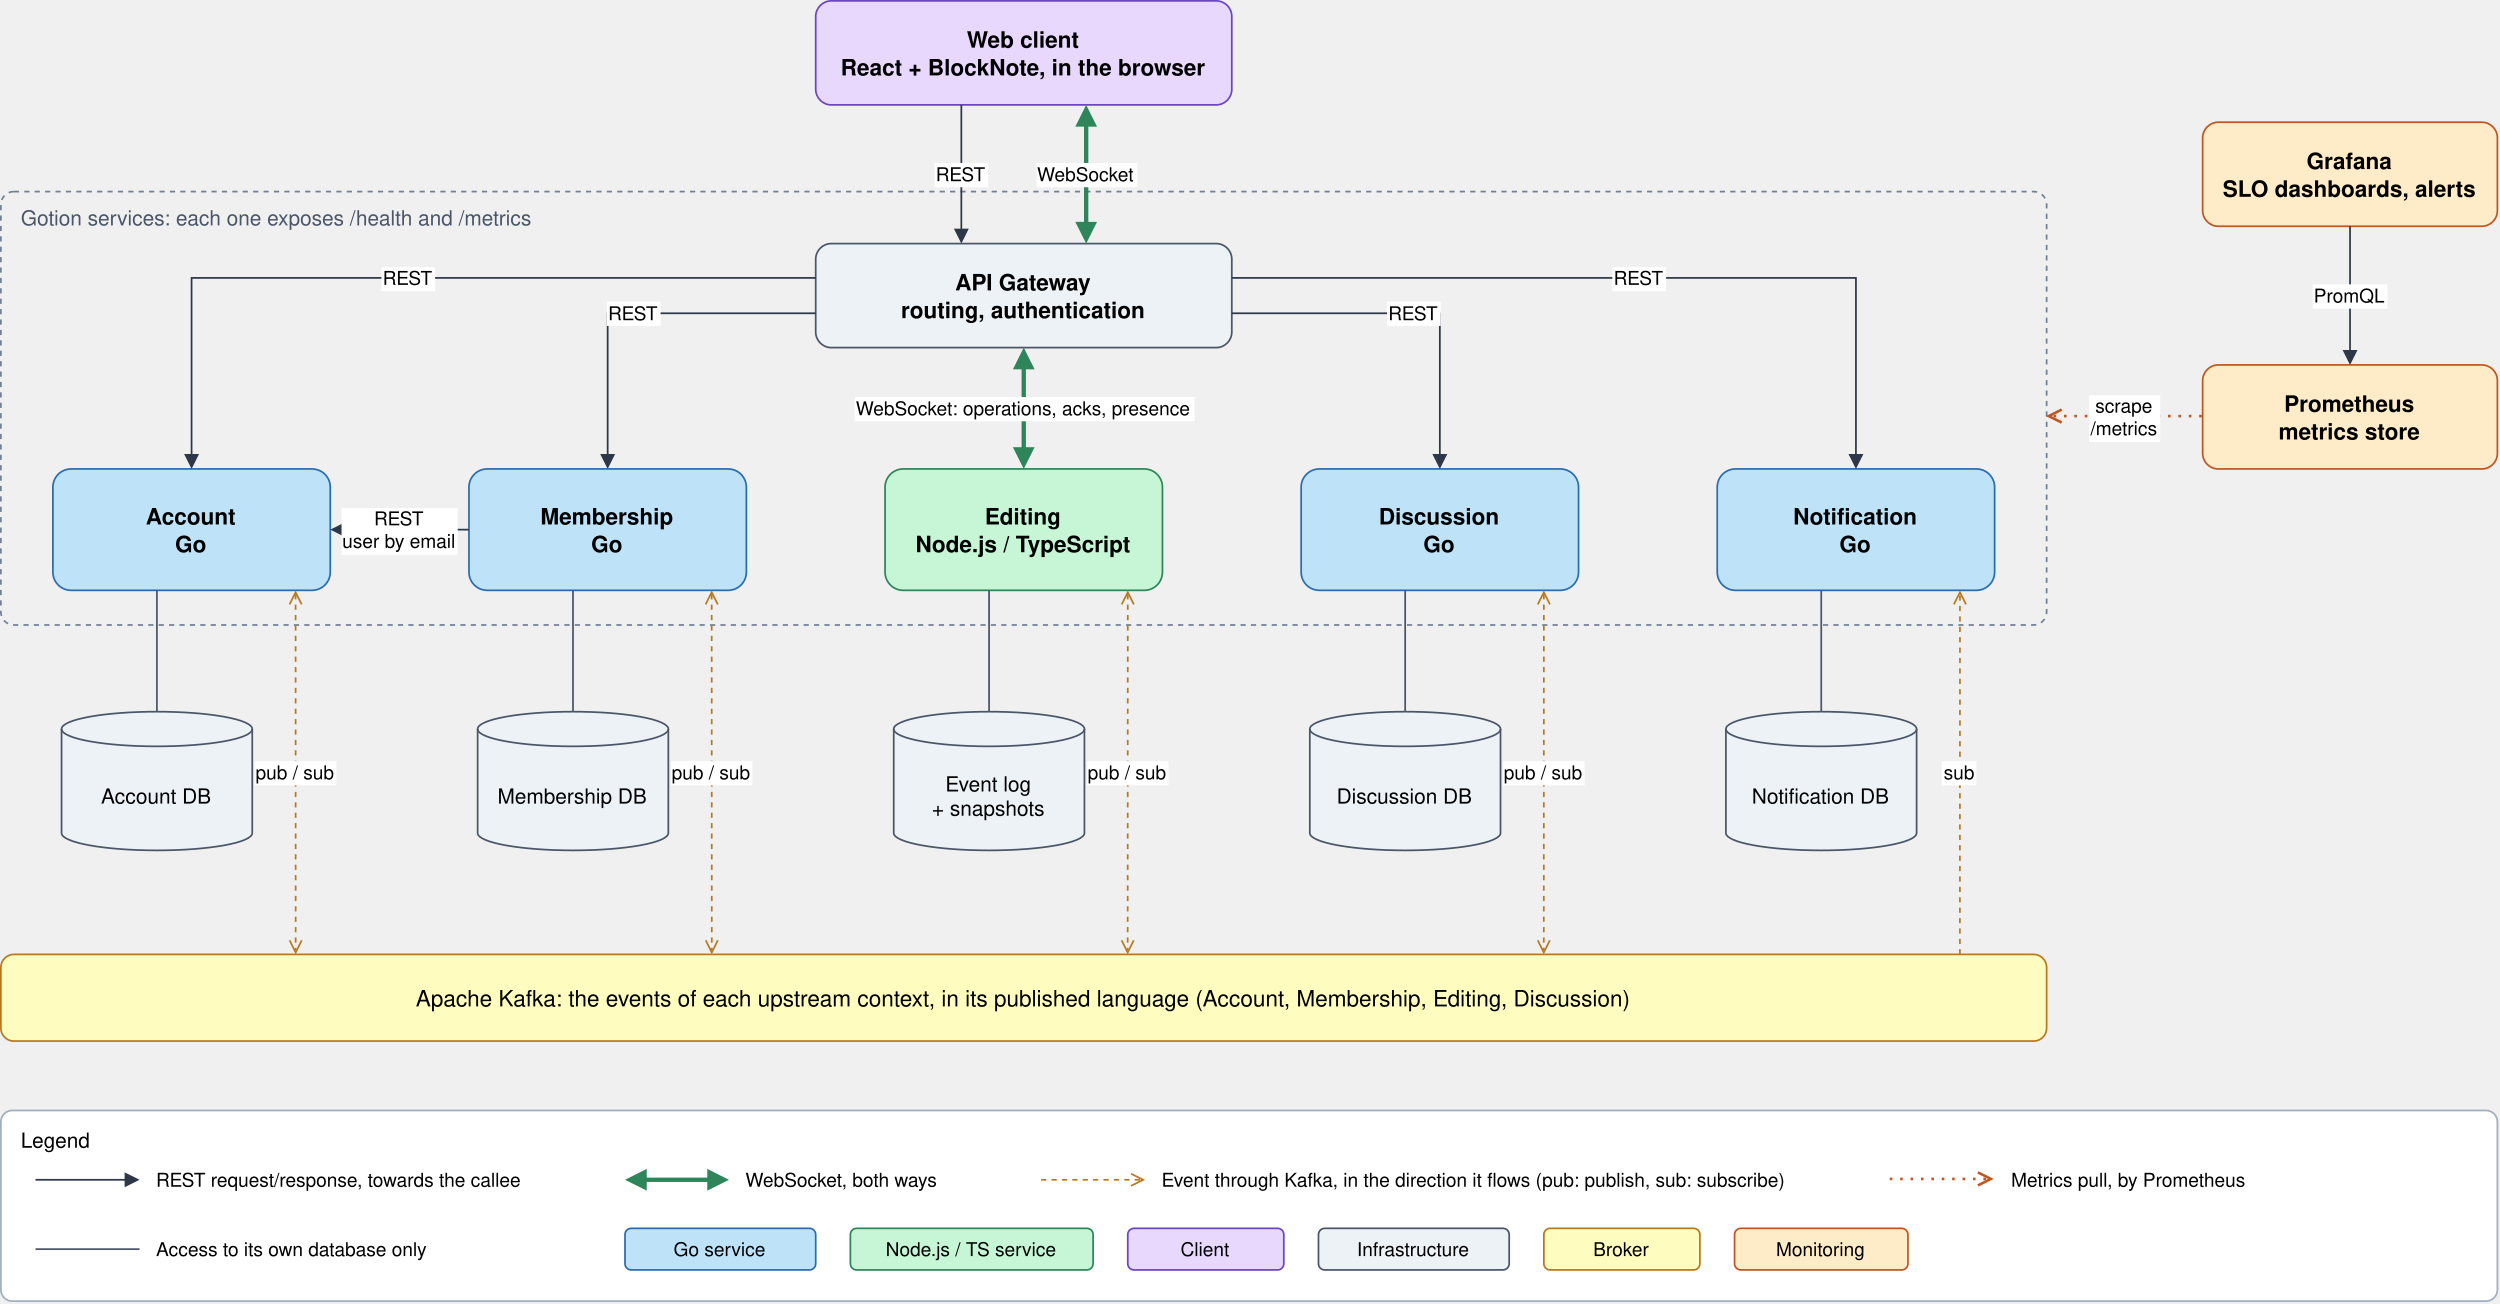
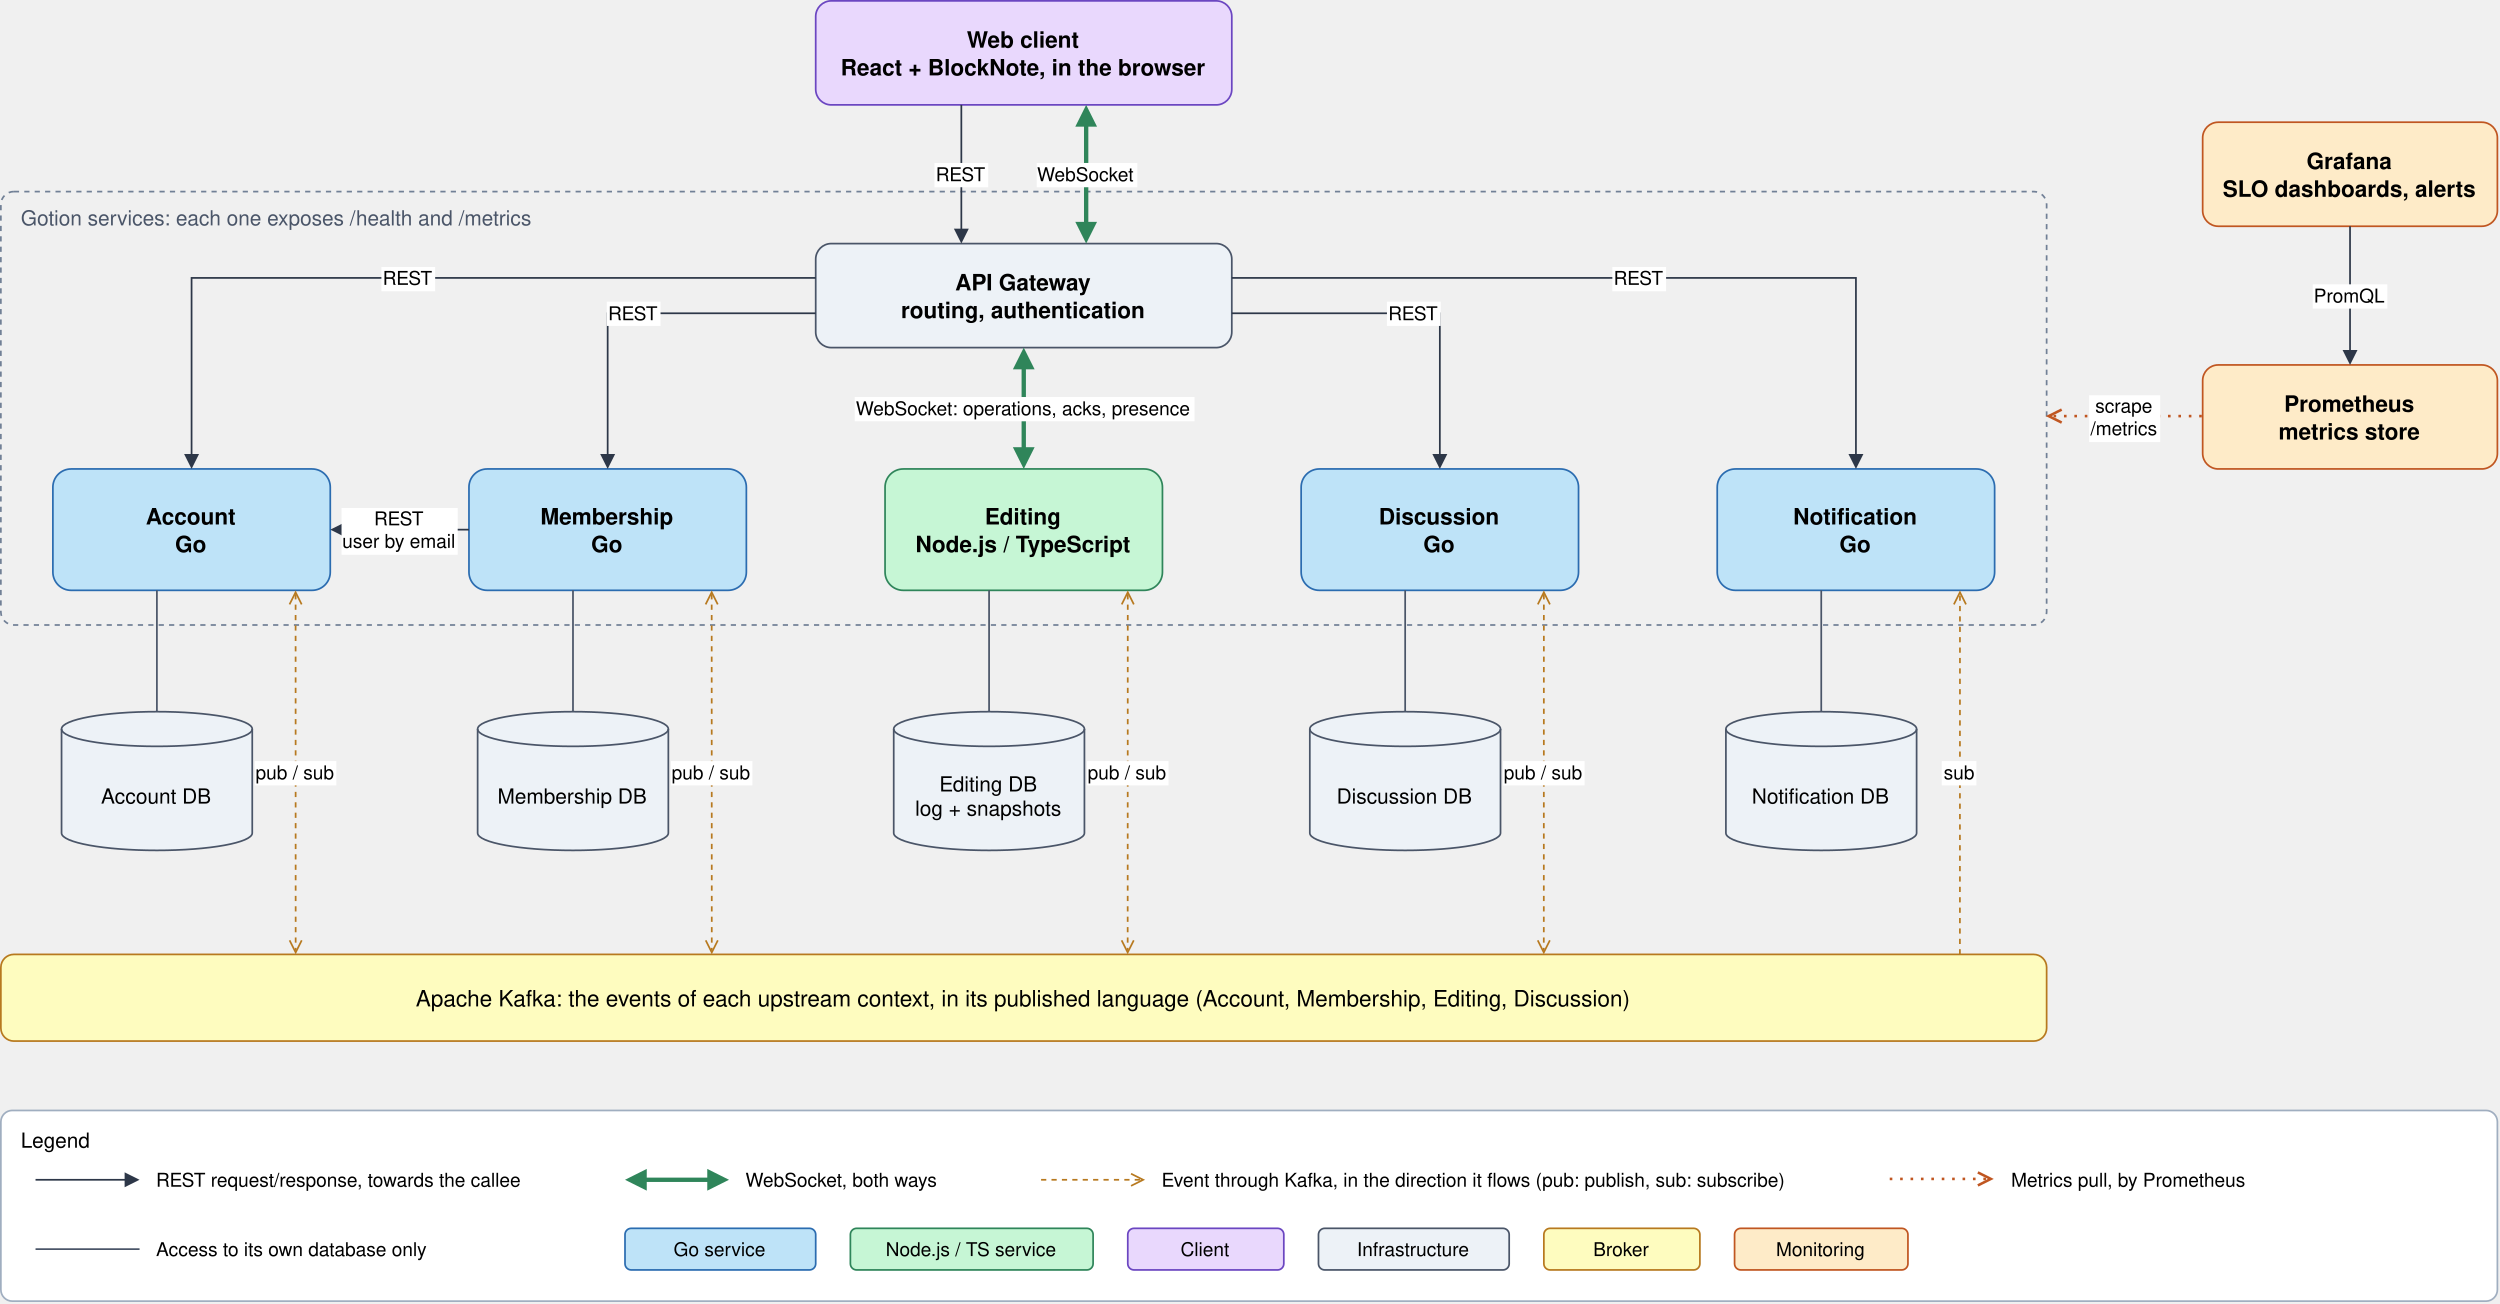
- <svg xmlns="http://www.w3.org/2000/svg" style="background: transparent; background-color: transparent; color-scheme: light dark;" version="1.1" width="1442px" height="752px" viewBox="0 0 1442 752" id="ge-svg-baWQDrbwZ6bPH9HXzRoY">
-   <style type="text/css">@supports (color: light-dark(#000, #fff)) { #ge-svg-baWQDrbwZ6bPH9HXzRoY { --ge-adaptive-fg: light-dark(#000000, var(--ge-light-color, #ffffff)); } }</style>
+ <svg xmlns="http://www.w3.org/2000/svg" style="background: transparent; background-color: transparent; color-scheme: light dark;" version="1.1" width="1442px" height="752px" viewBox="0 0 1442 752" id="ge-svg-nFI5WRPlrh2t-9QcXHMD">
+   <style type="text/css">@supports (color: light-dark(#000, #fff)) { #ge-svg-nFI5WRPlrh2t-9QcXHMD { --ge-adaptive-fg: light-dark(#000000, var(--ge-light-color, #ffffff)); } }</style>
  <defs />
  <g>
    <g data-cell-id="0">
      <g data-cell-id="1">
        <g data-cell-id="client">
          <g transform="translate(0.5,0.5)">
            <rect x="470" y="0" width="240" height="60" rx="9" ry="9" fill="#e9d8fd" stroke="#6b46c1" pointer-events="all" style="fill: light-dark(rgb(233, 216, 253), rgb(55, 41, 72)); stroke: light-dark(rgb(107, 70, 193), rgb(180, 148, 254));" />
          </g>
          <g>
            <g fill="#000000" font-family="Helvetica" font-weight="bold" text-anchor="middle" font-size="13px" style="fill: var(--ge-adaptive-fg, #000000);">
              <text x="590" y="27.5">Web client</text>
              <text x="590" y="43.5">React + BlockNote, in the browser</text>
            </g>
          </g>
        </g>
        <g data-cell-id="services">
          <g transform="translate(0.5,0.5)">
            <rect x="0" y="110" width="1180" height="250" rx="7.5" ry="7.5" fill="none" stroke="#718096" stroke-dasharray="3 3" pointer-events="all" style="stroke: light-dark(rgb(113, 128, 150), rgb(117, 130, 149));" />
          </g>
          <g>
            <g fill="#4a5568" font-family="Helvetica" text-anchor="start" font-size="12px" style="fill: light-dark(rgb(74, 85, 104), rgb(156, 166, 182));">
              <text x="12" y="130">Gotion services: each one exposes /health and /metrics</text>
            </g>
          </g>
        </g>
        <g data-cell-id="gateway">
          <g transform="translate(0.5,0.5)">
            <rect x="470" y="140" width="240" height="60" rx="9" ry="9" fill="#edf2f7" stroke="#4a5568" pointer-events="all" style="fill: light-dark(rgb(237, 242, 247), rgb(26, 30, 34)); stroke: light-dark(rgb(74, 85, 104), rgb(156, 166, 182));" />
          </g>
          <g>
            <g fill="#000000" font-family="Helvetica" font-weight="bold" text-anchor="middle" font-size="13px" style="fill: var(--ge-adaptive-fg, #000000);">
              <text x="590" y="167.5">API Gateway</text>
              <text x="590" y="183.5">routing, authentication</text>
            </g>
          </g>
        </g>
        <g data-cell-id="account">
          <g transform="translate(0.5,0.5)">
            <rect x="30" y="270" width="160" height="70" rx="10.5" ry="10.5" fill="#bee3f8" stroke="#2b6cb0" pointer-events="all" style="fill: light-dark(rgb(190, 227, 248), rgb(21, 53, 71)); stroke: light-dark(rgb(43, 108, 176), rgb(103, 159, 217));" />
          </g>
          <g>
            <g fill="#000000" font-family="Helvetica" font-weight="bold" text-anchor="middle" font-size="13px" style="fill: var(--ge-adaptive-fg, #000000);">
              <text x="110" y="302.5">Account</text>
              <text x="110" y="318.5">Go</text>
            </g>
          </g>
        </g>
        <g data-cell-id="membership">
          <g transform="translate(0.5,0.5)">
            <rect x="270" y="270" width="160" height="70" rx="10.5" ry="10.5" fill="#bee3f8" stroke="#2b6cb0" pointer-events="all" style="fill: light-dark(rgb(190, 227, 248), rgb(21, 53, 71)); stroke: light-dark(rgb(43, 108, 176), rgb(103, 159, 217));" />
          </g>
          <g>
            <g fill="#000000" font-family="Helvetica" font-weight="bold" text-anchor="middle" font-size="13px" style="fill: var(--ge-adaptive-fg, #000000);">
              <text x="350" y="302.5">Membership</text>
              <text x="350" y="318.5">Go</text>
            </g>
          </g>
        </g>
        <g data-cell-id="editing">
          <g transform="translate(0.5,0.5)">
            <rect x="510" y="270" width="160" height="70" rx="10.5" ry="10.5" fill="#c6f6d5" stroke="#2f855a" pointer-events="all" style="fill: light-dark(rgb(198, 246, 213), rgb(6, 47, 19)); stroke: light-dark(rgb(47, 133, 90), rgb(86, 160, 123));" />
          </g>
          <g>
            <g fill="#000000" font-family="Helvetica" font-weight="bold" text-anchor="middle" font-size="13px" style="fill: var(--ge-adaptive-fg, #000000);">
              <text x="590" y="302.5">Editing</text>
              <text x="590" y="318.5">Node.js / TypeScript</text>
            </g>
          </g>
        </g>
        <g data-cell-id="discussion">
          <g transform="translate(0.5,0.5)">
            <rect x="750" y="270" width="160" height="70" rx="10.5" ry="10.5" fill="#bee3f8" stroke="#2b6cb0" pointer-events="all" style="fill: light-dark(rgb(190, 227, 248), rgb(21, 53, 71)); stroke: light-dark(rgb(43, 108, 176), rgb(103, 159, 217));" />
          </g>
          <g>
            <g fill="#000000" font-family="Helvetica" font-weight="bold" text-anchor="middle" font-size="13px" style="fill: var(--ge-adaptive-fg, #000000);">
              <text x="830" y="302.5">Discussion</text>
              <text x="830" y="318.5">Go</text>
            </g>
          </g>
        </g>
        <g data-cell-id="notification">
          <g transform="translate(0.5,0.5)">
            <rect x="990" y="270" width="160" height="70" rx="10.5" ry="10.5" fill="#bee3f8" stroke="#2b6cb0" pointer-events="all" style="fill: light-dark(rgb(190, 227, 248), rgb(21, 53, 71)); stroke: light-dark(rgb(43, 108, 176), rgb(103, 159, 217));" />
          </g>
          <g>
            <g fill="#000000" font-family="Helvetica" font-weight="bold" text-anchor="middle" font-size="13px" style="fill: var(--ge-adaptive-fg, #000000);">
              <text x="1070" y="302.5">Notification</text>
              <text x="1070" y="318.5">Go</text>
            </g>
          </g>
        </g>
        <g data-cell-id="db-account">
          <g transform="translate(0.5,0.5)">
            <path d="M 35 420 C 35 414.48 59.62 410 90 410 C 104.59 410 118.58 411.05 128.89 412.93 C 139.21 414.8 145 417.35 145 420 L 145 480 C 145 485.52 120.38 490 90 490 C 59.62 490 35 485.52 35 480 Z" fill="#edf2f7" stroke="#4a5568" stroke-miterlimit="10" pointer-events="all" style="fill: light-dark(rgb(237, 242, 247), rgb(26, 30, 34)); stroke: light-dark(rgb(74, 85, 104), rgb(156, 166, 182));" />
            <path d="M 145 420 C 145 425.52 120.38 430 90 430 C 59.62 430 35 425.52 35 420" fill="none" stroke="#4a5568" stroke-miterlimit="10" pointer-events="all" style="stroke: light-dark(rgb(74, 85, 104), rgb(156, 166, 182));" />
          </g>
          <g>
            <g fill="#000000" font-family="Helvetica" text-anchor="middle" font-size="12px" style="fill: var(--ge-adaptive-fg, #000000);">
              <text x="90" y="463.5">Account DB</text>
            </g>
          </g>
        </g>
        <g data-cell-id="db-membership">
          <g transform="translate(0.5,0.5)">
            <path d="M 275 420 C 275 414.48 299.62 410 330 410 C 344.59 410 358.58 411.05 368.89 412.93 C 379.21 414.8 385 417.35 385 420 L 385 480 C 385 485.52 360.38 490 330 490 C 299.62 490 275 485.52 275 480 Z" fill="#edf2f7" stroke="#4a5568" stroke-miterlimit="10" pointer-events="all" style="fill: light-dark(rgb(237, 242, 247), rgb(26, 30, 34)); stroke: light-dark(rgb(74, 85, 104), rgb(156, 166, 182));" />
            <path d="M 385 420 C 385 425.52 360.38 430 330 430 C 299.62 430 275 425.52 275 420" fill="none" stroke="#4a5568" stroke-miterlimit="10" pointer-events="all" style="stroke: light-dark(rgb(74, 85, 104), rgb(156, 166, 182));" />
          </g>
          <g>
            <g fill="#000000" font-family="Helvetica" text-anchor="middle" font-size="12px" style="fill: var(--ge-adaptive-fg, #000000);">
              <text x="330" y="463.5">Membership DB</text>
            </g>
          </g>
        </g>
        <g data-cell-id="db-editing">
          <g transform="translate(0.5,0.5)">
            <path d="M 515 420 C 515 414.48 539.62 410 570 410 C 584.59 410 598.58 411.05 608.89 412.93 C 619.21 414.8 625 417.35 625 420 L 625 480 C 625 485.52 600.38 490 570 490 C 539.62 490 515 485.52 515 480 Z" fill="#edf2f7" stroke="#4a5568" stroke-miterlimit="10" pointer-events="all" style="fill: light-dark(rgb(237, 242, 247), rgb(26, 30, 34)); stroke: light-dark(rgb(74, 85, 104), rgb(156, 166, 182));" />
            <path d="M 625 420 C 625 425.52 600.38 430 570 430 C 539.62 430 515 425.52 515 420" fill="none" stroke="#4a5568" stroke-miterlimit="10" pointer-events="all" style="stroke: light-dark(rgb(74, 85, 104), rgb(156, 166, 182));" />
          </g>
          <g>
            <g fill="#000000" font-family="Helvetica" text-anchor="middle" font-size="12px" style="fill: var(--ge-adaptive-fg, #000000);">
-               <text x="570" y="456.5">Event log</text>
-               <text x="570" y="470.5">+ snapshots</text>
+               <text x="570" y="456.5">Editing DB</text>
+               <text x="570" y="470.5">log + snapshots</text>
            </g>
          </g>
        </g>
        <g data-cell-id="db-discussion">
          <g transform="translate(0.5,0.5)">
            <path d="M 755 420 C 755 414.48 779.62 410 810 410 C 824.59 410 838.58 411.05 848.89 412.93 C 859.21 414.8 865 417.35 865 420 L 865 480 C 865 485.52 840.38 490 810 490 C 779.62 490 755 485.52 755 480 Z" fill="#edf2f7" stroke="#4a5568" stroke-miterlimit="10" pointer-events="all" style="fill: light-dark(rgb(237, 242, 247), rgb(26, 30, 34)); stroke: light-dark(rgb(74, 85, 104), rgb(156, 166, 182));" />
            <path d="M 865 420 C 865 425.52 840.38 430 810 430 C 779.62 430 755 425.52 755 420" fill="none" stroke="#4a5568" stroke-miterlimit="10" pointer-events="all" style="stroke: light-dark(rgb(74, 85, 104), rgb(156, 166, 182));" />
          </g>
          <g>
            <g fill="#000000" font-family="Helvetica" text-anchor="middle" font-size="12px" style="fill: var(--ge-adaptive-fg, #000000);">
              <text x="810" y="463.5">Discussion DB</text>
            </g>
          </g>
        </g>
        <g data-cell-id="db-notification">
          <g transform="translate(0.5,0.5)">
            <path d="M 995 420 C 995 414.48 1019.62 410 1050 410 C 1064.59 410 1078.58 411.05 1088.89 412.93 C 1099.21 414.8 1105 417.35 1105 420 L 1105 480 C 1105 485.52 1080.38 490 1050 490 C 1019.62 490 995 485.52 995 480 Z" fill="#edf2f7" stroke="#4a5568" stroke-miterlimit="10" pointer-events="all" style="fill: light-dark(rgb(237, 242, 247), rgb(26, 30, 34)); stroke: light-dark(rgb(74, 85, 104), rgb(156, 166, 182));" />
            <path d="M 1105 420 C 1105 425.52 1080.38 430 1050 430 C 1019.62 430 995 425.52 995 420" fill="none" stroke="#4a5568" stroke-miterlimit="10" pointer-events="all" style="stroke: light-dark(rgb(74, 85, 104), rgb(156, 166, 182));" />
          </g>
          <g>
            <g fill="#000000" font-family="Helvetica" text-anchor="middle" font-size="12px" style="fill: var(--ge-adaptive-fg, #000000);">
              <text x="1050" y="463.5">Notification DB</text>
            </g>
          </g>
        </g>
        <g data-cell-id="kafka">
          <g transform="translate(0.5,0.5)">
            <rect x="0" y="550" width="1180" height="50" rx="7.5" ry="7.5" fill="#fefcbf" stroke="#b7791f" pointer-events="all" style="fill: light-dark(rgb(254, 252, 191), rgb(28, 27, 0)); stroke: light-dark(rgb(183, 121, 31), rgb(175, 122, 45));" />
          </g>
          <g>
            <g fill="#000000" font-family="Helvetica" text-anchor="middle" font-size="13px" style="fill: var(--ge-adaptive-fg, #000000);">
              <text x="590" y="580.5">Apache Kafka: the events of each upstream context, in its published language (Account, Membership, Editing, Discussion)</text>
            </g>
          </g>
        </g>
        <g data-cell-id="grafana">
          <g transform="translate(0.5,0.5)">
            <rect x="1270" y="70" width="170" height="60" rx="9" ry="9" fill="#feebc8" stroke="#c05621" pointer-events="all" style="fill: light-dark(rgb(254, 235, 200), rgb(49, 33, 3)); stroke: light-dark(rgb(192, 86, 33), rgb(222, 131, 85));" />
          </g>
          <g>
            <g fill="#000000" font-family="Helvetica" font-weight="bold" text-anchor="middle" font-size="13px" style="fill: var(--ge-adaptive-fg, #000000);">
              <text x="1355" y="97.5">Grafana</text>
              <text x="1355" y="113.5">SLO dashboards, alerts</text>
            </g>
          </g>
        </g>
        <g data-cell-id="prometheus">
          <g transform="translate(0.5,0.5)">
            <rect x="1270" y="210" width="170" height="60" rx="9" ry="9" fill="#feebc8" stroke="#c05621" pointer-events="all" style="fill: light-dark(rgb(254, 235, 200), rgb(49, 33, 3)); stroke: light-dark(rgb(192, 86, 33), rgb(222, 131, 85));" />
          </g>
          <g>
            <g fill="#000000" font-family="Helvetica" font-weight="bold" text-anchor="middle" font-size="13px" style="fill: var(--ge-adaptive-fg, #000000);">
              <text x="1355" y="237.5">Prometheus</text>
              <text x="1355" y="253.5">metrics store</text>
            </g>
          </g>
        </g>
        <g data-cell-id="e-client-rest">
          <g transform="translate(0.5,0.5)">
            <path d="M 554 60 L 554 131.88" fill="none" stroke="#2d3748" stroke-miterlimit="10" pointer-events="stroke" style="stroke: light-dark(rgb(45, 55, 72), rgb(183, 191, 206));" />
            <path d="M 554 138.88 L 550.5 131.88 L 557.5 131.88 Z" fill="#2d3748" stroke="#2d3748" stroke-miterlimit="10" pointer-events="all" style="fill: light-dark(rgb(45, 55, 72), rgb(183, 191, 206)); stroke: light-dark(rgb(45, 55, 72), rgb(183, 191, 206));" />
          </g>
          <g>
            <g fill="#000000" font-family="Helvetica" text-anchor="middle" font-size="11px" style="fill: var(--ge-adaptive-fg, #000000);">
              <rect fill="#ffffff" stroke="none" x="539" y="94" width="31" height="14" stroke-width="0" style="fill: light-dark(rgb(255, 255, 255), rgb(18, 18, 18));" />
              <text x="554" y="104.5">REST</text>
            </g>
          </g>
        </g>
        <g data-cell-id="e-client-ws">
          <g transform="translate(0.5,0.5)">
            <path d="M 626 71.3 L 626 128.71" fill="none" stroke="#2f855a" stroke-width="2.5" stroke-miterlimit="10" pointer-events="stroke" style="stroke: light-dark(rgb(47, 133, 90), rgb(86, 160, 123));" />
            <path d="M 626 62.8 L 630.25 71.3 L 621.75 71.3 Z" fill="#2f855a" stroke="#2f855a" stroke-width="2.5" stroke-miterlimit="10" pointer-events="all" style="fill: light-dark(rgb(47, 133, 90), rgb(86, 160, 123)); stroke: light-dark(rgb(47, 133, 90), rgb(86, 160, 123));" />
            <path d="M 626 137.21 L 621.75 128.71 L 630.25 128.71 Z" fill="#2f855a" stroke="#2f855a" stroke-width="2.5" stroke-miterlimit="10" pointer-events="all" style="fill: light-dark(rgb(47, 133, 90), rgb(86, 160, 123)); stroke: light-dark(rgb(47, 133, 90), rgb(86, 160, 123));" />
          </g>
          <g>
            <g fill="#000000" font-family="Helvetica" text-anchor="middle" font-size="11px" style="fill: var(--ge-adaptive-fg, #000000);">
              <rect fill="#ffffff" stroke="none" x="598" y="94" width="58" height="14" stroke-width="0" style="fill: light-dark(rgb(255, 255, 255), rgb(18, 18, 18));" />
              <text x="626" y="104.5">WebSocket</text>
            </g>
          </g>
        </g>
        <g data-cell-id="e-gw-account">
          <g transform="translate(0.5,0.5)">
            <path d="M 470 159.8 L 110 159.8 L 110 261.88" fill="none" stroke="#2d3748" stroke-miterlimit="10" pointer-events="stroke" style="stroke: light-dark(rgb(45, 55, 72), rgb(183, 191, 206));" />
            <path d="M 110 268.88 L 106.5 261.88 L 113.5 261.88 Z" fill="#2d3748" stroke="#2d3748" stroke-miterlimit="10" pointer-events="all" style="fill: light-dark(rgb(45, 55, 72), rgb(183, 191, 206)); stroke: light-dark(rgb(45, 55, 72), rgb(183, 191, 206));" />
          </g>
          <g>
            <g fill="#000000" font-family="Helvetica" text-anchor="middle" font-size="11px" style="fill: var(--ge-adaptive-fg, #000000);">
              <rect fill="#ffffff" stroke="none" x="220" y="154" width="31" height="14" stroke-width="0" style="fill: light-dark(rgb(255, 255, 255), rgb(18, 18, 18));" />
              <text x="235" y="164.3">REST</text>
            </g>
          </g>
        </g>
        <g data-cell-id="e-gw-membership">
          <g transform="translate(0.5,0.5)">
            <path d="M 470 180.2 L 350 180.2 L 350 261.88" fill="none" stroke="#2d3748" stroke-miterlimit="10" pointer-events="stroke" style="stroke: light-dark(rgb(45, 55, 72), rgb(183, 191, 206));" />
            <path d="M 350 268.88 L 346.5 261.88 L 353.5 261.88 Z" fill="#2d3748" stroke="#2d3748" stroke-miterlimit="10" pointer-events="all" style="fill: light-dark(rgb(45, 55, 72), rgb(183, 191, 206)); stroke: light-dark(rgb(45, 55, 72), rgb(183, 191, 206));" />
          </g>
          <g>
            <g fill="#000000" font-family="Helvetica" text-anchor="middle" font-size="11px" style="fill: var(--ge-adaptive-fg, #000000);">
              <rect fill="#ffffff" stroke="none" x="350" y="174" width="31" height="14" stroke-width="0" style="fill: light-dark(rgb(255, 255, 255), rgb(18, 18, 18));" />
              <text x="365" y="184.7">REST</text>
            </g>
          </g>
        </g>
        <g data-cell-id="e-gw-editing">
          <g transform="translate(0.5,0.5)">
            <path d="M 590 211.29 L 590 258.7" fill="none" stroke="#2f855a" stroke-width="2.5" stroke-miterlimit="10" pointer-events="stroke" style="stroke: light-dark(rgb(47, 133, 90), rgb(86, 160, 123));" />
            <path d="M 590 202.79 L 594.25 211.29 L 585.75 211.29 Z" fill="#2f855a" stroke="#2f855a" stroke-width="2.5" stroke-miterlimit="10" pointer-events="all" style="fill: light-dark(rgb(47, 133, 90), rgb(86, 160, 123)); stroke: light-dark(rgb(47, 133, 90), rgb(86, 160, 123));" />
            <path d="M 590 267.2 L 585.75 258.7 L 594.25 258.7 Z" fill="#2f855a" stroke="#2f855a" stroke-width="2.5" stroke-miterlimit="10" pointer-events="all" style="fill: light-dark(rgb(47, 133, 90), rgb(86, 160, 123)); stroke: light-dark(rgb(47, 133, 90), rgb(86, 160, 123));" />
          </g>
          <g>
            <g fill="#000000" font-family="Helvetica" text-anchor="middle" font-size="11px" style="fill: var(--ge-adaptive-fg, #000000);">
              <rect fill="#ffffff" stroke="none" x="493" y="229" width="196" height="14" stroke-width="0" style="fill: light-dark(rgb(255, 255, 255), rgb(18, 18, 18));" />
              <text x="590" y="239.5">WebSocket: operations, acks, presence</text>
            </g>
          </g>
        </g>
        <g data-cell-id="e-gw-discussion">
          <g transform="translate(0.5,0.5)">
            <path d="M 710 180.2 L 830 180.2 L 830 261.88" fill="none" stroke="#2d3748" stroke-miterlimit="10" pointer-events="stroke" style="stroke: light-dark(rgb(45, 55, 72), rgb(183, 191, 206));" />
            <path d="M 830 268.88 L 826.5 261.88 L 833.5 261.88 Z" fill="#2d3748" stroke="#2d3748" stroke-miterlimit="10" pointer-events="all" style="fill: light-dark(rgb(45, 55, 72), rgb(183, 191, 206)); stroke: light-dark(rgb(45, 55, 72), rgb(183, 191, 206));" />
          </g>
          <g>
            <g fill="#000000" font-family="Helvetica" text-anchor="middle" font-size="11px" style="fill: var(--ge-adaptive-fg, #000000);">
              <rect fill="#ffffff" stroke="none" x="800" y="174" width="31" height="14" stroke-width="0" style="fill: light-dark(rgb(255, 255, 255), rgb(18, 18, 18));" />
              <text x="815" y="184.7">REST</text>
            </g>
          </g>
        </g>
        <g data-cell-id="e-gw-notification">
          <g transform="translate(0.5,0.5)">
            <path d="M 710 159.8 L 1070 159.8 L 1070 261.88" fill="none" stroke="#2d3748" stroke-miterlimit="10" pointer-events="stroke" style="stroke: light-dark(rgb(45, 55, 72), rgb(183, 191, 206));" />
            <path d="M 1070 268.88 L 1066.5 261.88 L 1073.5 261.88 Z" fill="#2d3748" stroke="#2d3748" stroke-miterlimit="10" pointer-events="all" style="fill: light-dark(rgb(45, 55, 72), rgb(183, 191, 206)); stroke: light-dark(rgb(45, 55, 72), rgb(183, 191, 206));" />
          </g>
          <g>
            <g fill="#000000" font-family="Helvetica" text-anchor="middle" font-size="11px" style="fill: var(--ge-adaptive-fg, #000000);">
              <rect fill="#ffffff" stroke="none" x="930" y="154" width="31" height="14" stroke-width="0" style="fill: light-dark(rgb(255, 255, 255), rgb(18, 18, 18));" />
              <text x="945" y="164.3">REST</text>
            </g>
          </g>
        </g>
        <g data-cell-id="e-membership-account">
          <g transform="translate(0.5,0.5)">
            <path d="M 270 305 L 198.12 305" fill="none" stroke="#2d3748" stroke-miterlimit="10" pointer-events="stroke" style="stroke: light-dark(rgb(45, 55, 72), rgb(183, 191, 206));" />
            <path d="M 191.12 305 L 198.12 301.5 L 198.12 308.5 Z" fill="#2d3748" stroke="#2d3748" stroke-miterlimit="10" pointer-events="all" style="fill: light-dark(rgb(45, 55, 72), rgb(183, 191, 206)); stroke: light-dark(rgb(45, 55, 72), rgb(183, 191, 206));" />
          </g>
          <g>
            <g fill="#000000" font-family="Helvetica" text-anchor="middle" font-size="11px" style="fill: var(--ge-adaptive-fg, #000000);">
              <rect fill="#ffffff" stroke="none" x="197" y="293" width="67" height="27" stroke-width="0" style="fill: light-dark(rgb(255, 255, 255), rgb(18, 18, 18));" />
              <text x="230" y="303">REST</text>
              <text x="230" y="316">user by email</text>
            </g>
          </g>
        </g>
        <g data-cell-id="e-db-account">
          <g transform="translate(0.5,0.5)">
            <path d="M 90 340 L 90 410" fill="none" stroke="#4a5568" stroke-miterlimit="10" pointer-events="stroke" style="stroke: light-dark(rgb(74, 85, 104), rgb(156, 166, 182));" />
          </g>
        </g>
        <g data-cell-id="e-db-membership">
          <g transform="translate(0.5,0.5)">
            <path d="M 330 340 L 330 410" fill="none" stroke="#4a5568" stroke-miterlimit="10" pointer-events="stroke" style="stroke: light-dark(rgb(74, 85, 104), rgb(156, 166, 182));" />
          </g>
        </g>
        <g data-cell-id="e-db-editing">
          <g transform="translate(0.5,0.5)">
            <path d="M 570 340 L 570 410" fill="none" stroke="#4a5568" stroke-miterlimit="10" pointer-events="stroke" style="stroke: light-dark(rgb(74, 85, 104), rgb(156, 166, 182));" />
          </g>
        </g>
        <g data-cell-id="e-db-discussion">
          <g transform="translate(0.5,0.5)">
            <path d="M 810 340 L 810 410" fill="none" stroke="#4a5568" stroke-miterlimit="10" pointer-events="stroke" style="stroke: light-dark(rgb(74, 85, 104), rgb(156, 166, 182));" />
          </g>
        </g>
        <g data-cell-id="e-db-notification">
          <g transform="translate(0.5,0.5)">
            <path d="M 1050 340 L 1050 410" fill="none" stroke="#4a5568" stroke-miterlimit="10" pointer-events="stroke" style="stroke: light-dark(rgb(74, 85, 104), rgb(156, 166, 182));" />
          </g>
        </g>
        <g data-cell-id="e-kafka-account">
          <g transform="translate(0.5,0.5)">
            <path d="M 170 342.24 L 170.04 547.76" fill="none" stroke="#b7791f" stroke-miterlimit="10" stroke-dasharray="3 3" pointer-events="stroke" style="stroke: light-dark(rgb(183, 121, 31), rgb(175, 122, 45));" />
            <path d="M 173.5 348.12 L 170 341.12 L 166.5 348.12" fill="none" stroke="#b7791f" stroke-miterlimit="10" pointer-events="all" style="stroke: light-dark(rgb(183, 121, 31), rgb(175, 122, 45));" />
            <path d="M 166.54 541.88 L 170.04 548.88 L 173.54 541.88" fill="none" stroke="#b7791f" stroke-miterlimit="10" pointer-events="all" style="stroke: light-dark(rgb(183, 121, 31), rgb(175, 122, 45));" />
          </g>
          <g>
            <g fill="#000000" font-family="Helvetica" text-anchor="middle" font-size="11px" style="fill: var(--ge-adaptive-fg, #000000);">
              <rect fill="#ffffff" stroke="none" x="147" y="439" width="47" height="14" stroke-width="0" style="fill: light-dark(rgb(255, 255, 255), rgb(18, 18, 18));" />
              <text x="170.02" y="449.5">pub / sub</text>
            </g>
          </g>
        </g>
        <g data-cell-id="e-kafka-membership">
          <g transform="translate(0.5,0.5)">
            <path d="M 410 342.24 L 410.05 547.76" fill="none" stroke="#b7791f" stroke-miterlimit="10" stroke-dasharray="3 3" pointer-events="stroke" style="stroke: light-dark(rgb(183, 121, 31), rgb(175, 122, 45));" />
            <path d="M 413.5 348.12 L 410 341.12 L 406.5 348.12" fill="none" stroke="#b7791f" stroke-miterlimit="10" pointer-events="all" style="stroke: light-dark(rgb(183, 121, 31), rgb(175, 122, 45));" />
            <path d="M 406.55 541.88 L 410.05 548.88 L 413.55 541.88" fill="none" stroke="#b7791f" stroke-miterlimit="10" pointer-events="all" style="stroke: light-dark(rgb(183, 121, 31), rgb(175, 122, 45));" />
          </g>
          <g>
            <g fill="#000000" font-family="Helvetica" text-anchor="middle" font-size="11px" style="fill: var(--ge-adaptive-fg, #000000);">
              <rect fill="#ffffff" stroke="none" x="387" y="439" width="47" height="14" stroke-width="0" style="fill: light-dark(rgb(255, 255, 255), rgb(18, 18, 18));" />
              <text x="410.02" y="449.5">pub / sub</text>
            </g>
          </g>
        </g>
        <g data-cell-id="e-kafka-editing">
          <g transform="translate(0.5,0.5)">
            <path d="M 650 342.24 L 649.94 547.76" fill="none" stroke="#b7791f" stroke-miterlimit="10" stroke-dasharray="3 3" pointer-events="stroke" style="stroke: light-dark(rgb(183, 121, 31), rgb(175, 122, 45));" />
            <path d="M 653.5 348.12 L 650 341.12 L 646.5 348.12" fill="none" stroke="#b7791f" stroke-miterlimit="10" pointer-events="all" style="stroke: light-dark(rgb(183, 121, 31), rgb(175, 122, 45));" />
            <path d="M 646.45 541.88 L 649.94 548.88 L 653.45 541.88" fill="none" stroke="#b7791f" stroke-miterlimit="10" pointer-events="all" style="stroke: light-dark(rgb(183, 121, 31), rgb(175, 122, 45));" />
          </g>
          <g>
            <g fill="#000000" font-family="Helvetica" text-anchor="middle" font-size="11px" style="fill: var(--ge-adaptive-fg, #000000);">
              <rect fill="#ffffff" stroke="none" x="627" y="439" width="47" height="14" stroke-width="0" style="fill: light-dark(rgb(255, 255, 255), rgb(18, 18, 18));" />
              <text x="649.97" y="449.5">pub / sub</text>
            </g>
          </g>
        </g>
        <g data-cell-id="e-kafka-discussion">
          <g transform="translate(0.5,0.5)">
            <path d="M 890 342.24 L 889.96 547.76" fill="none" stroke="#b7791f" stroke-miterlimit="10" stroke-dasharray="3 3" pointer-events="stroke" style="stroke: light-dark(rgb(183, 121, 31), rgb(175, 122, 45));" />
            <path d="M 893.5 348.12 L 890 341.12 L 886.5 348.12" fill="none" stroke="#b7791f" stroke-miterlimit="10" pointer-events="all" style="stroke: light-dark(rgb(183, 121, 31), rgb(175, 122, 45));" />
            <path d="M 886.46 541.88 L 889.96 548.88 L 893.46 541.88" fill="none" stroke="#b7791f" stroke-miterlimit="10" pointer-events="all" style="stroke: light-dark(rgb(183, 121, 31), rgb(175, 122, 45));" />
          </g>
          <g>
            <g fill="#000000" font-family="Helvetica" text-anchor="middle" font-size="11px" style="fill: var(--ge-adaptive-fg, #000000);">
              <rect fill="#ffffff" stroke="none" x="867" y="439" width="47" height="14" stroke-width="0" style="fill: light-dark(rgb(255, 255, 255), rgb(18, 18, 18));" />
              <text x="889.98" y="449.5">pub / sub</text>
            </g>
          </g>
        </g>
        <g data-cell-id="e-kafka-notification">
          <g transform="translate(0.5,0.5)">
            <path d="M 1129.97 550 L 1130 342.24" fill="none" stroke="#b7791f" stroke-miterlimit="10" stroke-dasharray="3 3" pointer-events="stroke" style="stroke: light-dark(rgb(183, 121, 31), rgb(175, 122, 45));" />
            <path d="M 1133.5 348.12 L 1130 341.12 L 1126.5 348.12" fill="none" stroke="#b7791f" stroke-miterlimit="10" pointer-events="all" style="stroke: light-dark(rgb(183, 121, 31), rgb(175, 122, 45));" />
          </g>
          <g>
            <g fill="#000000" font-family="Helvetica" text-anchor="middle" font-size="11px" style="fill: var(--ge-adaptive-fg, #000000);">
              <rect fill="#ffffff" stroke="none" x="1120" y="439" width="20" height="14" stroke-width="0" style="fill: light-dark(rgb(255, 255, 255), rgb(18, 18, 18));" />
              <text x="1129.98" y="449.5">sub</text>
            </g>
          </g>
        </g>
        <g data-cell-id="e-scrape">
          <g>
            <path d="M 1270 240 L 1183.35 240" fill="none" stroke="#c05621" stroke-width="1.5" stroke-miterlimit="10" stroke-dasharray="1.5 4.5" pointer-events="stroke" style="stroke: light-dark(rgb(192, 86, 33), rgb(222, 131, 85));" />
            <path d="M 1189.18 236.25 L 1181.68 240 L 1189.18 243.75" fill="none" stroke="#c05621" stroke-width="1.5" stroke-miterlimit="10" pointer-events="all" style="stroke: light-dark(rgb(192, 86, 33), rgb(222, 131, 85));" />
          </g>
          <g>
            <g fill="#000000" font-family="Helvetica" text-anchor="middle" font-size="11px" style="fill: var(--ge-adaptive-fg, #000000);">
              <rect fill="#ffffff" stroke="none" x="1205" y="228" width="41" height="27" stroke-width="0" style="fill: light-dark(rgb(255, 255, 255), rgb(18, 18, 18));" />
              <text x="1225" y="238">scrape</text>
              <text x="1225" y="251">/metrics</text>
            </g>
          </g>
        </g>
        <g data-cell-id="e-promql">
          <g transform="translate(0.5,0.5)">
            <path d="M 1355 130 L 1355 201.88" fill="none" stroke="#2d3748" stroke-miterlimit="10" pointer-events="stroke" style="stroke: light-dark(rgb(45, 55, 72), rgb(183, 191, 206));" />
            <path d="M 1355 208.88 L 1351.5 201.88 L 1358.5 201.88 Z" fill="#2d3748" stroke="#2d3748" stroke-miterlimit="10" pointer-events="all" style="fill: light-dark(rgb(45, 55, 72), rgb(183, 191, 206)); stroke: light-dark(rgb(45, 55, 72), rgb(183, 191, 206));" />
          </g>
          <g>
            <g fill="#000000" font-family="Helvetica" text-anchor="middle" font-size="11px" style="fill: var(--ge-adaptive-fg, #000000);">
              <rect fill="#ffffff" stroke="none" x="1334" y="164" width="43" height="14" stroke-width="0" style="fill: light-dark(rgb(255, 255, 255), rgb(18, 18, 18));" />
              <text x="1355" y="174.5">PromQL</text>
            </g>
          </g>
        </g>
        <g data-cell-id="legend">
          <g transform="translate(0.5,0.5)">
            <rect x="0" y="640" width="1440" height="110" rx="6.6" ry="6.6" fill="#ffffff" stroke="#a0aec0" pointer-events="all" style="fill: light-dark(rgb(255, 255, 255), rgb(18, 18, 18)); stroke: light-dark(rgb(160, 174, 192), rgb(79, 91, 107));" />
          </g>
          <g>
            <g fill="#000000" font-family="Helvetica" text-anchor="start" font-size="12px" style="fill: var(--ge-adaptive-fg, #000000);">
              <text x="12" y="662">Legend</text>
            </g>
          </g>
        </g>
        <g data-cell-id="l-rest">
          <g transform="translate(0.5,0.5)">
            <path d="M 20 680 L 71.88 680" fill="none" stroke="#2d3748" stroke-miterlimit="10" pointer-events="stroke" style="stroke: light-dark(rgb(45, 55, 72), rgb(183, 191, 206));" />
            <path d="M 78.88 680 L 71.88 683.5 L 71.88 676.5 Z" fill="#2d3748" stroke="#2d3748" stroke-miterlimit="10" pointer-events="all" style="fill: light-dark(rgb(45, 55, 72), rgb(183, 191, 206)); stroke: light-dark(rgb(45, 55, 72), rgb(183, 191, 206));" />
          </g>
        </g>
        <g data-cell-id="l-rest-t">
          <g>
            <rect x="88" y="670" width="250" height="20" fill="none" stroke="none" pointer-events="all" />
          </g>
          <g>
            <g fill="#000000" font-family="Helvetica" text-anchor="start" font-size="11px" style="fill: var(--ge-adaptive-fg, #000000);">
              <text x="90" y="684.5">REST request/response, towards the callee</text>
            </g>
          </g>
        </g>
        <g data-cell-id="l-ws">
          <g transform="translate(0.5,0.5)">
            <path d="M 371.3 680 L 408.7 680" fill="none" stroke="#2f855a" stroke-width="2.5" stroke-miterlimit="10" pointer-events="stroke" style="stroke: light-dark(rgb(47, 133, 90), rgb(86, 160, 123));" />
            <path d="M 362.8 680 L 371.3 675.75 L 371.3 684.25 Z" fill="#2f855a" stroke="#2f855a" stroke-width="2.5" stroke-miterlimit="10" pointer-events="all" style="fill: light-dark(rgb(47, 133, 90), rgb(86, 160, 123)); stroke: light-dark(rgb(47, 133, 90), rgb(86, 160, 123));" />
            <path d="M 417.2 680 L 408.7 684.25 L 408.7 675.75 Z" fill="#2f855a" stroke="#2f855a" stroke-width="2.5" stroke-miterlimit="10" pointer-events="all" style="fill: light-dark(rgb(47, 133, 90), rgb(86, 160, 123)); stroke: light-dark(rgb(47, 133, 90), rgb(86, 160, 123));" />
          </g>
        </g>
        <g data-cell-id="l-ws-t">
          <g>
            <rect x="428" y="670" width="150" height="20" fill="none" stroke="none" pointer-events="all" />
          </g>
          <g>
            <g fill="#000000" font-family="Helvetica" text-anchor="start" font-size="11px" style="fill: var(--ge-adaptive-fg, #000000);">
              <text x="430" y="684.5">WebSocket, both ways</text>
            </g>
          </g>
        </g>
        <g data-cell-id="l-kafka">
          <g transform="translate(0.5,0.5)">
            <path d="M 600 680 L 657.76 680" fill="none" stroke="#b7791f" stroke-miterlimit="10" stroke-dasharray="3 3" pointer-events="stroke" style="stroke: light-dark(rgb(183, 121, 31), rgb(175, 122, 45));" />
            <path d="M 651.88 683.5 L 658.88 680 L 651.88 676.5" fill="none" stroke="#b7791f" stroke-miterlimit="10" pointer-events="all" style="stroke: light-dark(rgb(183, 121, 31), rgb(175, 122, 45));" />
          </g>
        </g>
        <g data-cell-id="l-kafka-t">
          <g>
            <rect x="668" y="670" width="400" height="20" fill="none" stroke="none" pointer-events="all" />
          </g>
          <g>
            <g fill="#000000" font-family="Helvetica" text-anchor="start" font-size="11px" style="fill: var(--ge-adaptive-fg, #000000);">
              <text x="670" y="684.5">Event through Kafka, in the direction it flows (pub: publish, sub: subscribe)</text>
            </g>
          </g>
        </g>
        <g data-cell-id="l-scrape">
          <g>
            <path d="M 1090 680 L 1146.65 680" fill="none" stroke="#c05621" stroke-width="1.5" stroke-miterlimit="10" stroke-dasharray="1.5 4.5" pointer-events="stroke" style="stroke: light-dark(rgb(192, 86, 33), rgb(222, 131, 85));" />
            <path d="M 1140.82 683.75 L 1148.32 680 L 1140.82 676.25" fill="none" stroke="#c05621" stroke-width="1.5" stroke-miterlimit="10" pointer-events="all" style="stroke: light-dark(rgb(192, 86, 33), rgb(222, 131, 85));" />
          </g>
        </g>
        <g data-cell-id="l-scrape-t">
          <g>
            <rect x="1158" y="670" width="200" height="20" fill="none" stroke="none" pointer-events="all" />
          </g>
          <g>
            <g fill="#000000" font-family="Helvetica" text-anchor="start" font-size="11px" style="fill: var(--ge-adaptive-fg, #000000);">
              <text x="1160" y="684.5">Metrics pull, by Prometheus</text>
            </g>
          </g>
        </g>
        <g data-cell-id="l-db">
          <g transform="translate(0.5,0.5)">
            <path d="M 20 720 L 80 720" fill="none" stroke="#4a5568" stroke-miterlimit="10" pointer-events="stroke" style="stroke: light-dark(rgb(74, 85, 104), rgb(156, 166, 182));" />
          </g>
        </g>
        <g data-cell-id="l-db-t">
          <g>
            <rect x="88" y="710" width="250" height="20" fill="none" stroke="none" pointer-events="all" />
          </g>
          <g>
            <g fill="#000000" font-family="Helvetica" text-anchor="start" font-size="11px" style="fill: var(--ge-adaptive-fg, #000000);">
              <text x="90" y="724.5">Access to its own database only</text>
            </g>
          </g>
        </g>
        <g data-cell-id="l-go">
          <g transform="translate(0.5,0.5)">
            <rect x="360" y="708" width="110" height="24" rx="3.6" ry="3.6" fill="#bee3f8" stroke="#2b6cb0" pointer-events="all" style="fill: light-dark(rgb(190, 227, 248), rgb(21, 53, 71)); stroke: light-dark(rgb(43, 108, 176), rgb(103, 159, 217));" />
          </g>
          <g>
            <g fill="#000000" font-family="Helvetica" text-anchor="middle" font-size="11px" style="fill: var(--ge-adaptive-fg, #000000);">
              <text x="415" y="724.5">Go service</text>
            </g>
          </g>
        </g>
        <g data-cell-id="l-node">
          <g transform="translate(0.5,0.5)">
            <rect x="490" y="708" width="140" height="24" rx="3.6" ry="3.6" fill="#c6f6d5" stroke="#2f855a" pointer-events="all" style="fill: light-dark(rgb(198, 246, 213), rgb(6, 47, 19)); stroke: light-dark(rgb(47, 133, 90), rgb(86, 160, 123));" />
          </g>
          <g>
            <g fill="#000000" font-family="Helvetica" text-anchor="middle" font-size="11px" style="fill: var(--ge-adaptive-fg, #000000);">
              <text x="560" y="724.5">Node.js / TS service</text>
            </g>
          </g>
        </g>
        <g data-cell-id="l-client">
          <g transform="translate(0.5,0.5)">
            <rect x="650" y="708" width="90" height="24" rx="3.6" ry="3.6" fill="#e9d8fd" stroke="#6b46c1" pointer-events="all" style="fill: light-dark(rgb(233, 216, 253), rgb(55, 41, 72)); stroke: light-dark(rgb(107, 70, 193), rgb(180, 148, 254));" />
          </g>
          <g>
            <g fill="#000000" font-family="Helvetica" text-anchor="middle" font-size="11px" style="fill: var(--ge-adaptive-fg, #000000);">
              <text x="695" y="724.5">Client</text>
            </g>
          </g>
        </g>
        <g data-cell-id="l-infra">
          <g transform="translate(0.5,0.5)">
            <rect x="760" y="708" width="110" height="24" rx="3.6" ry="3.6" fill="#edf2f7" stroke="#4a5568" pointer-events="all" style="fill: light-dark(rgb(237, 242, 247), rgb(26, 30, 34)); stroke: light-dark(rgb(74, 85, 104), rgb(156, 166, 182));" />
          </g>
          <g>
            <g fill="#000000" font-family="Helvetica" text-anchor="middle" font-size="11px" style="fill: var(--ge-adaptive-fg, #000000);">
              <text x="815" y="724.5">Infrastructure</text>
            </g>
          </g>
        </g>
        <g data-cell-id="l-broker">
          <g transform="translate(0.5,0.5)">
            <rect x="890" y="708" width="90" height="24" rx="3.6" ry="3.6" fill="#fefcbf" stroke="#b7791f" pointer-events="all" style="fill: light-dark(rgb(254, 252, 191), rgb(28, 27, 0)); stroke: light-dark(rgb(183, 121, 31), rgb(175, 122, 45));" />
          </g>
          <g>
            <g fill="#000000" font-family="Helvetica" text-anchor="middle" font-size="11px" style="fill: var(--ge-adaptive-fg, #000000);">
              <text x="935" y="724.5">Broker</text>
            </g>
          </g>
        </g>
        <g data-cell-id="l-monitoring">
          <g transform="translate(0.5,0.5)">
            <rect x="1000" y="708" width="100" height="24" rx="3.6" ry="3.6" fill="#feebc8" stroke="#c05621" pointer-events="all" style="fill: light-dark(rgb(254, 235, 200), rgb(49, 33, 3)); stroke: light-dark(rgb(192, 86, 33), rgb(222, 131, 85));" />
          </g>
          <g>
            <g fill="#000000" font-family="Helvetica" text-anchor="middle" font-size="11px" style="fill: var(--ge-adaptive-fg, #000000);">
              <text x="1050" y="724.5">Monitoring</text>
            </g>
          </g>
        </g>
      </g>
    </g>
  </g>
</svg>
